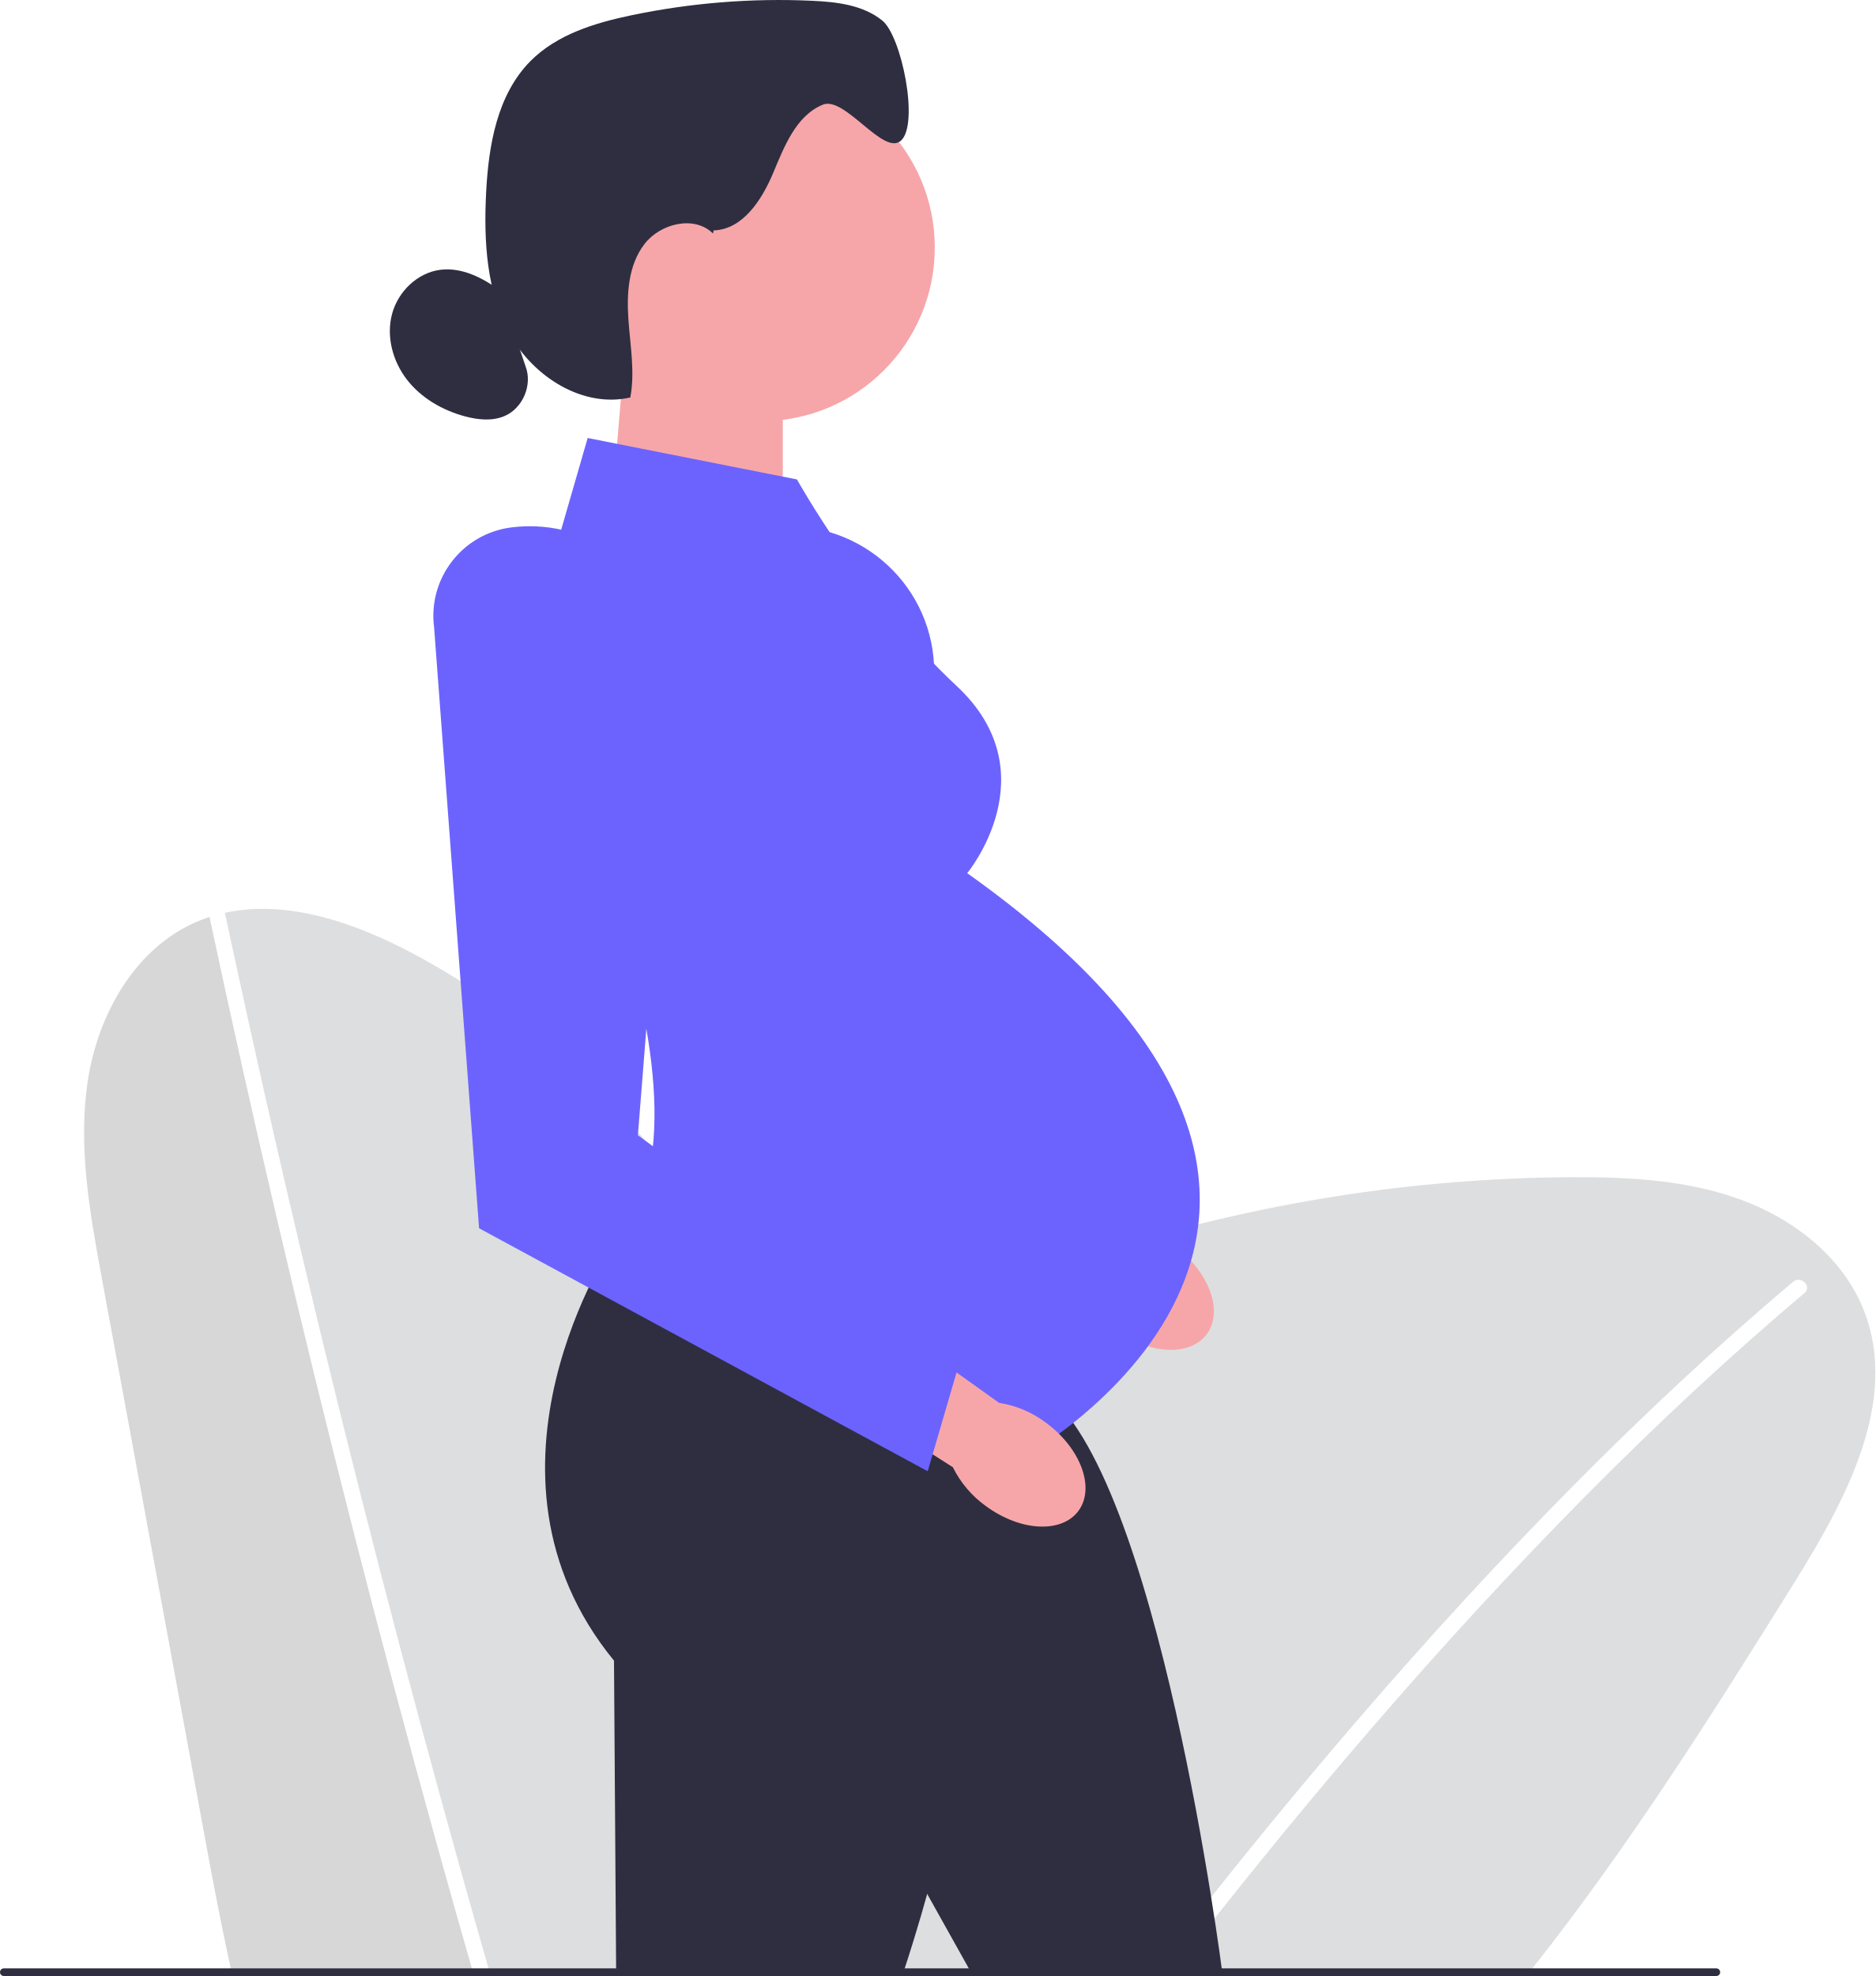
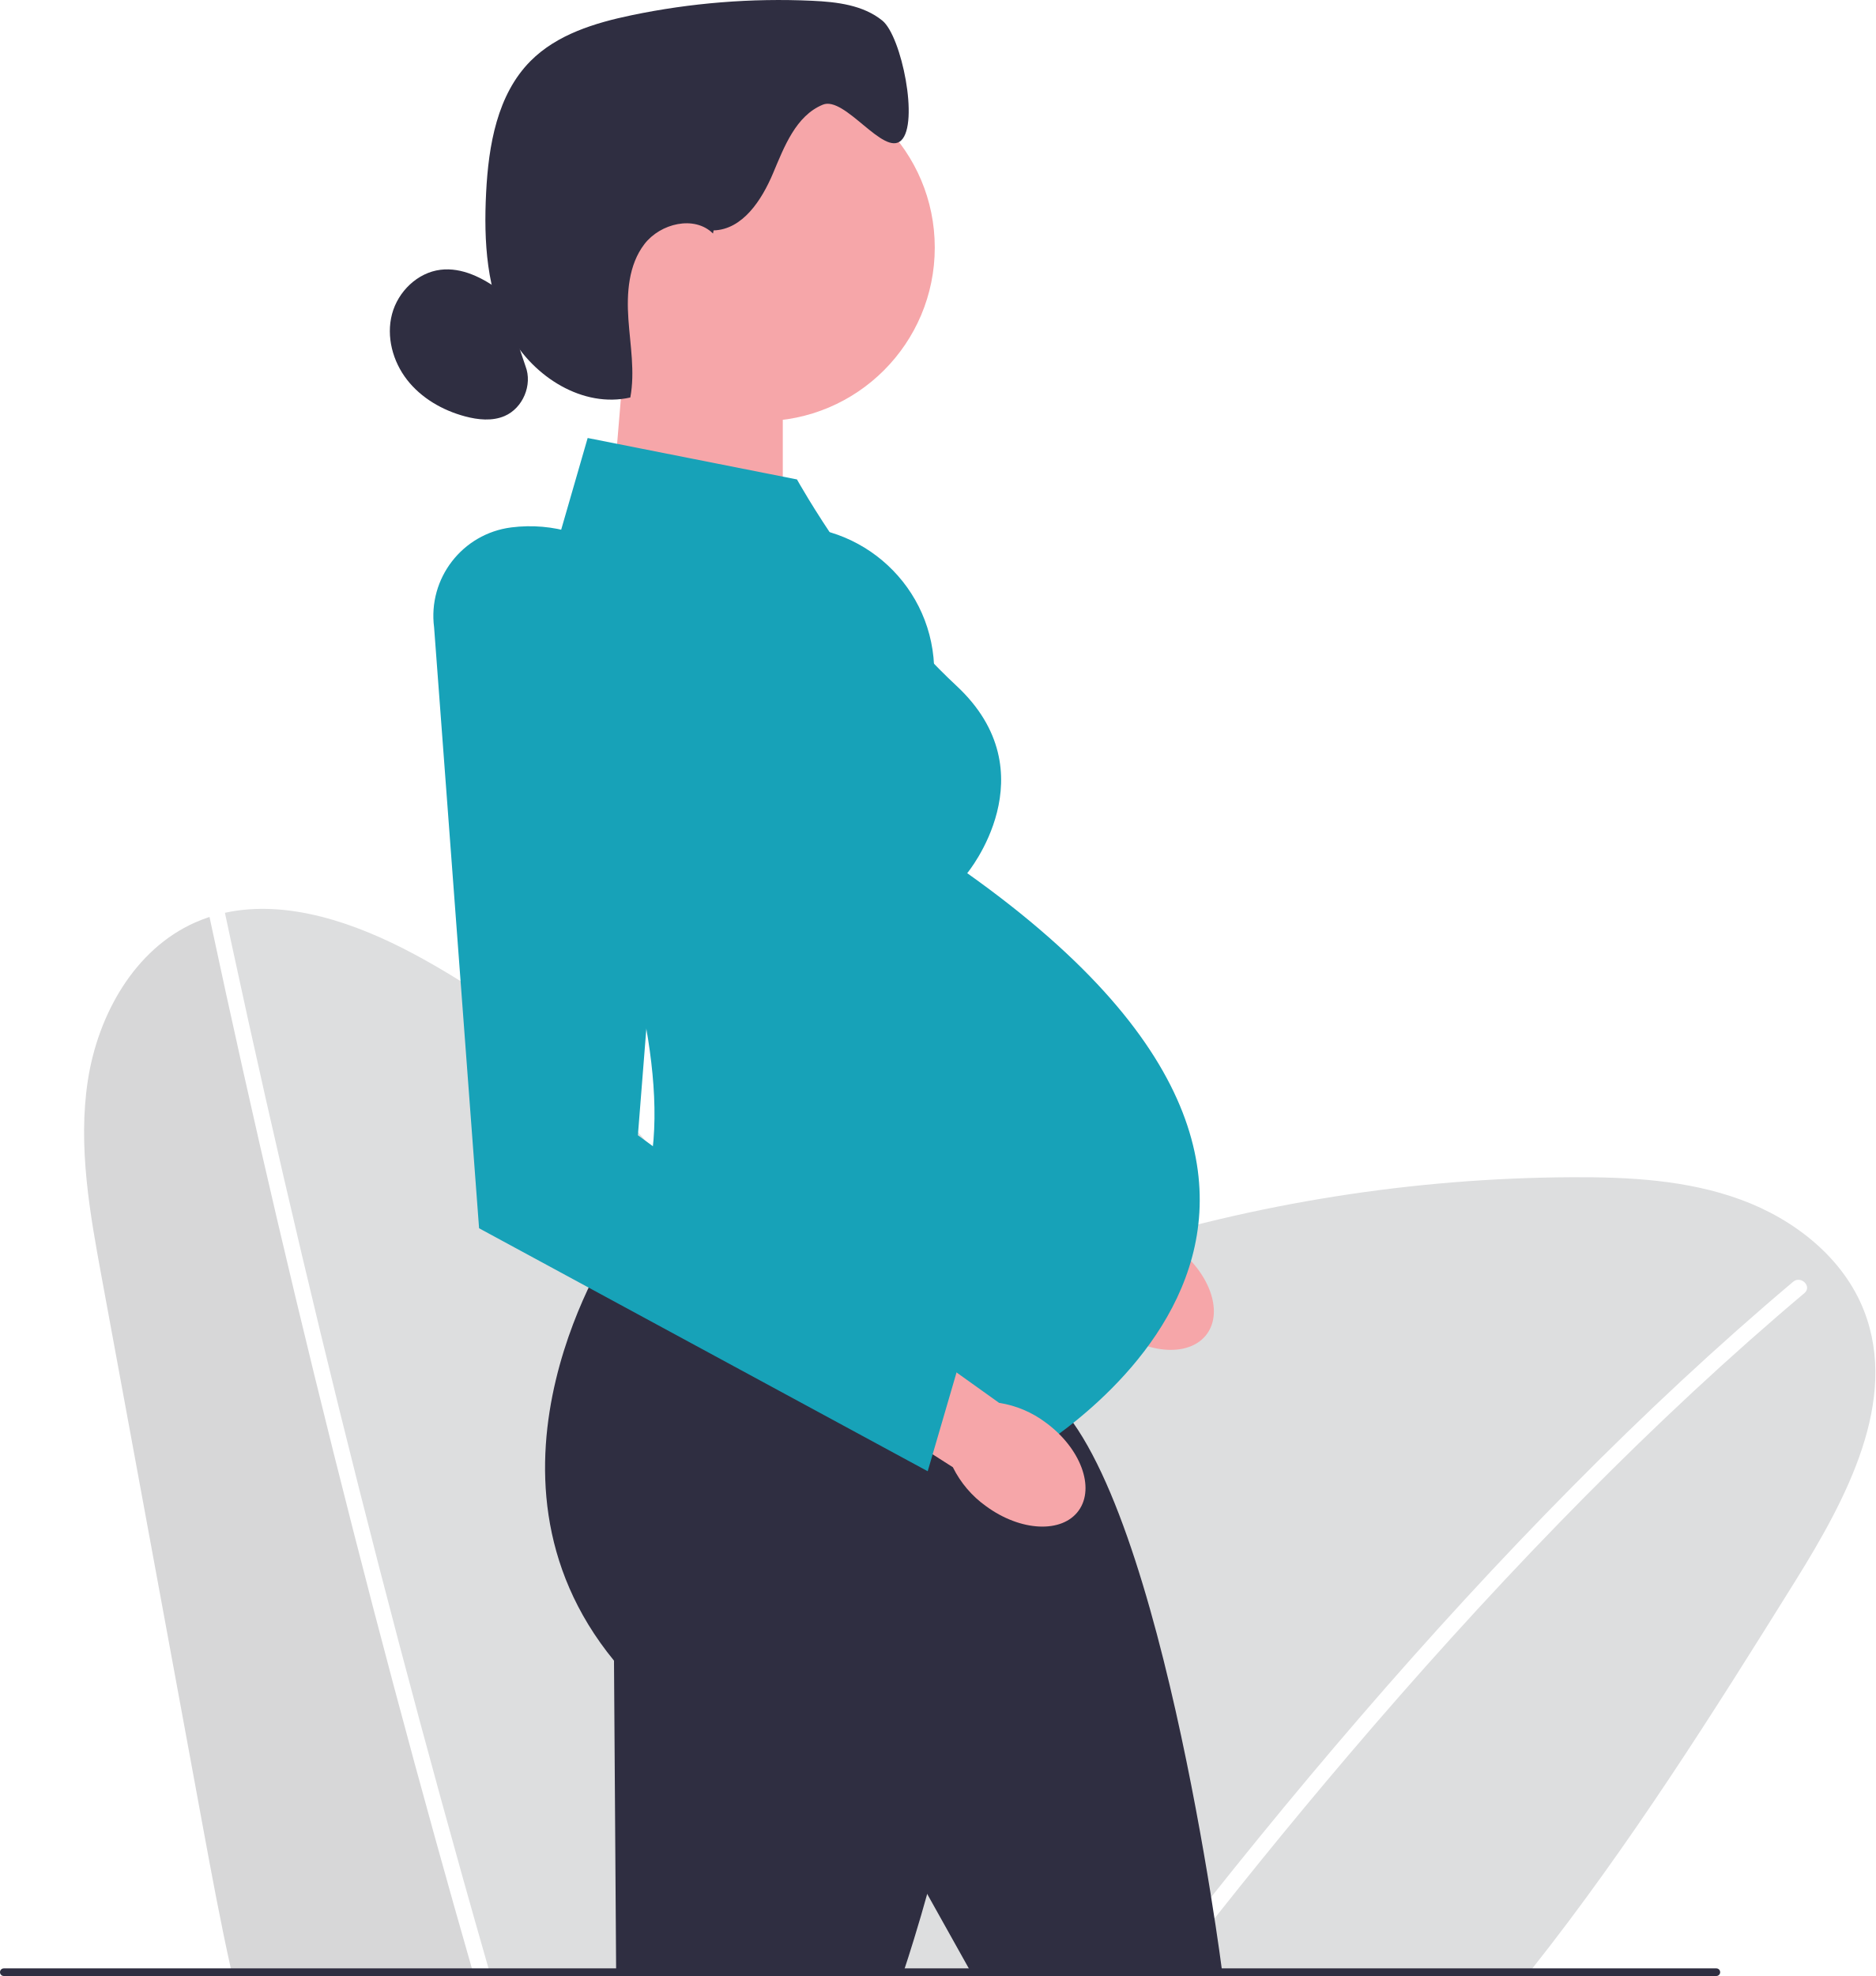
<svg xmlns="http://www.w3.org/2000/svg" width="586.17" height="617.48" viewBox="0 0 586.17 617.48">
  <path d="m148.17,617.48h-75.5c-.18-.79-.36-1.58-.53-2.38-3.2-14.39-5.9-28.92-8.56-43.35-10.58-57.4-21.15-114.8-31.73-172.2-3.77-20.44-7.54-41.34-4.4-61.88,3.15-20.54,14.56-41.02,33.57-49.42,1.47-.65,2.96-1.22,4.46-1.71,6.75,31.63,13.8,63.2,21.17,94.69,7.59,32.42,15.51,64.76,23.75,97.02,8.28,32.42,16.9,64.75,25.84,96.98,3.69,13.31,7.44,26.6,11.25,39.87.22.79.45,1.59.68,2.38Z" fill="#d7d7d8" />
  <path d="m561.21,493.93c-25.77,41.39-52.03,83.02-82.25,121.17-.63.8-1.26,1.59-1.9,2.38h-111.52c.6-.79,1.22-1.59,1.84-2.38,17.52-22.59,35.52-44.81,54.05-66.58,21.15-24.83,43-49.07,65.74-72.46,21.88-22.5,44.57-44.22,68.32-64.73,2.82-2.44,5.65-4.85,8.5-7.25,2.47-2.08-1.09-5.6-3.53-3.54-23.93,20.17-46.79,41.58-68.81,63.82-22.95,23.18-45,47.25-66.31,71.94-21.61,25.03-42.46,50.69-62.71,76.82-.51.66-1.02,1.32-1.52,1.98-.62.79-1.24,1.58-1.83,2.38h-205.91c-.23-.79-.46-1.59-.68-2.38-2.79-9.7-5.54-19.4-8.26-29.11-9.02-32.22-17.72-64.52-26.09-96.92-8.32-32.23-16.32-64.55-23.99-96.95-7.71-32.56-15.09-65.19-22.13-97.9-.64-2.99-1.28-5.99-1.92-8.98,19.54-4.28,40.97,3.2,59.09,12.9,61.83,33.12,108.79,92.9,126.33,160.81,13.38-36.44,52.45-56.21,89.45-68,47.16-15.02,96.63-22.84,146.13-23.08,17.84-.09,36.02.86,52.77,7,16.76,6.13,32.09,18.15,38.56,34.77,10.92,28.08-5.5,58.71-21.42,84.29Z" fill="#dddedf" />
-   <path id="uuid-8110a078-b5e3-4076-8dbc-653b514dbdf3-132" d="m348.29,415.42c10.83,7.96,23.81,8.58,28.99,1.37,5.17-7.2.58-19.49-10.26-27.45-4.29-3.24-9.3-5.37-14.63-6.19l-46.34-33.13-15.43,23.03,47.32,30.21c2.42,4.87,5.97,9.04,10.35,12.16,0,0,0,0,0,0Z" fill="#f6a6a9" />
-   <path d="m240.74,164.81h0c-15.3,1.94-26.12,15.94-24.14,31.23l14.06,187.78,111.96,47,15.06-19.43-77.37-56.63,11.64-146.82c-1.2-26.57-24.82-46.46-51.21-43.12Z" fill="#6c63ff" />
+   <path id="uuid-8110a078-b5e3-4076-8dbc-653b514dbdf3-130" d="m348.29,415.42c10.83,7.96,23.81,8.58,28.99,1.37,5.17-7.2.58-19.49-10.26-27.45-4.29-3.24-9.3-5.37-14.63-6.19l-46.34-33.13-15.43,23.03,47.32,30.21c2.42,4.87,5.97,9.04,10.35,12.16,0,0,0,0,0,0Z" fill="#f6a6a9" />
+   <path d="m240.74,164.81h0c-15.3,1.94-26.12,15.94-24.14,31.23l14.06,187.78,111.96,47,15.06-19.43-77.37-56.63,11.64-146.82c-1.2-26.57-24.82-46.46-51.21-43.12Z" fill="#17a2b8" />
  <polygon points="190.24 170.39 244.67 188.28 244.67 109.93 195.28 109.93 190.24 170.39" fill="#f6a6a9" />
  <circle cx="237.93" cy="77.37" r="54.24" fill="#f6a6a9" />
  <path d="m223.04,72c9.09-.27,15.04-9.46,18.57-17.83,3.53-8.38,7.16-18,15.57-21.46,6.89-2.83,19.04,16.28,24.48,11.19,5.66-5.3.14-32.56-5.87-37.46-6.01-4.89-14.24-5.85-21.99-6.2-18.9-.87-37.92.66-56.44,4.53-11.46,2.39-23.26,5.99-31.52,14.28-10.46,10.51-13.15,26.37-13.9,41.18-.77,15.16.1,31.04,7.47,44.31,7.37,13.27,22.81,23.05,37.6,19.67,1.49-8.04-.03-16.29-.6-24.46-.57-8.16.03-16.98,5.01-23.47,4.98-6.49,15.63-9.07,21.43-3.31" fill="#2f2e41" />
  <path d="m156.3,90.79c-5.43-3.98-11.92-7.3-18.6-6.49-7.22.88-13.31,6.82-15.17,13.85-1.86,7.03.22,14.78,4.69,20.52,4.46,5.74,11.1,9.56,18.12,11.44,4.06,1.09,8.52,1.55,12.38-.11,5.71-2.45,8.78-9.74,6.54-15.54" fill="#2f2e41" />
  <path d="m211.2,385.92l-19.29,2s-48.48,71.84,0,131.02l.67,97.36h89.79s37.24-109.33,17.29-148.57l18.62-11.31-107.08-70.5Z" fill="#2f2e41" />
  <path d="m208.63,405.25l-15.94,11.04s-36.91,98.49,63.15,114.8l47.51,84.98,78.67.22s-20.06-157.24-56.46-182l10.87-18.88-127.8-10.16Z" fill="#2f2e41" />
-   <path d="m249.11,149.82l-65.43-12.95-21.04,72.81s69.83,137.01,29.26,178.24l126.37,68.5s137.67-74.49-15.96-183.56c0,0,25.94-31.26-3.33-58.53-29.26-27.27-49.88-64.51-49.88-64.51Z" fill="#6c63ff" />
-   <path id="uuid-001faad1-a04f-4911-9d76-46cacd23b2b3-133" d="m308.17,470.65c10.83,7.96,23.81,8.58,28.99,1.37,5.17-7.2.58-19.49-10.26-27.45-4.29-3.24-9.3-5.37-14.63-6.19l-46.34-33.13-15.43,23.03,47.32,30.21c2.42,4.87,5.97,9.04,10.35,12.16,0,0,0,0,0,0Z" fill="#f6a6a9" />
-   <path d="m159.82,164.81h0c-15.3,1.94-26.12,15.94-24.14,31.23l14.06,187.78,140.22,75.93,9.3-31.85-99.88-73.15,11.64-146.82c-1.2-26.57-24.82-46.46-51.21-43.12Z" fill="#6c63ff" />
+   <path d="m249.11,149.82l-65.43-12.95-21.04,72.81s69.83,137.01,29.26,178.24l126.37,68.5s137.67-74.49-15.96-183.56c0,0,25.94-31.26-3.33-58.53-29.26-27.27-49.88-64.51-49.88-64.51Z" fill="#17a2b8" />
+   <path id="uuid-001faad1-a04f-4911-9d76-46cacd23b2b3-131" d="m308.17,470.65c10.83,7.96,23.81,8.58,28.99,1.37,5.17-7.2.58-19.49-10.26-27.45-4.29-3.24-9.3-5.37-14.63-6.19l-46.34-33.13-15.43,23.03,47.32,30.21c2.42,4.87,5.97,9.04,10.35,12.16,0,0,0,0,0,0Z" fill="#f6a6a9" />
+   <path d="m159.82,164.81h0c-15.3,1.94-26.12,15.94-24.14,31.23l14.06,187.78,140.22,75.93,9.3-31.85-99.88-73.15,11.64-146.82c-1.2-26.57-24.82-46.46-51.21-43.12Z" fill="#17a2b8" />
  <path d="m537.65,616.29c0,.66-.53,1.19-1.19,1.19H1.19c-.66,0-1.19-.53-1.19-1.19s.53-1.19,1.19-1.19h535.27c.66,0,1.19.53,1.19,1.19Z" fill="#2f2e41" />
</svg>
